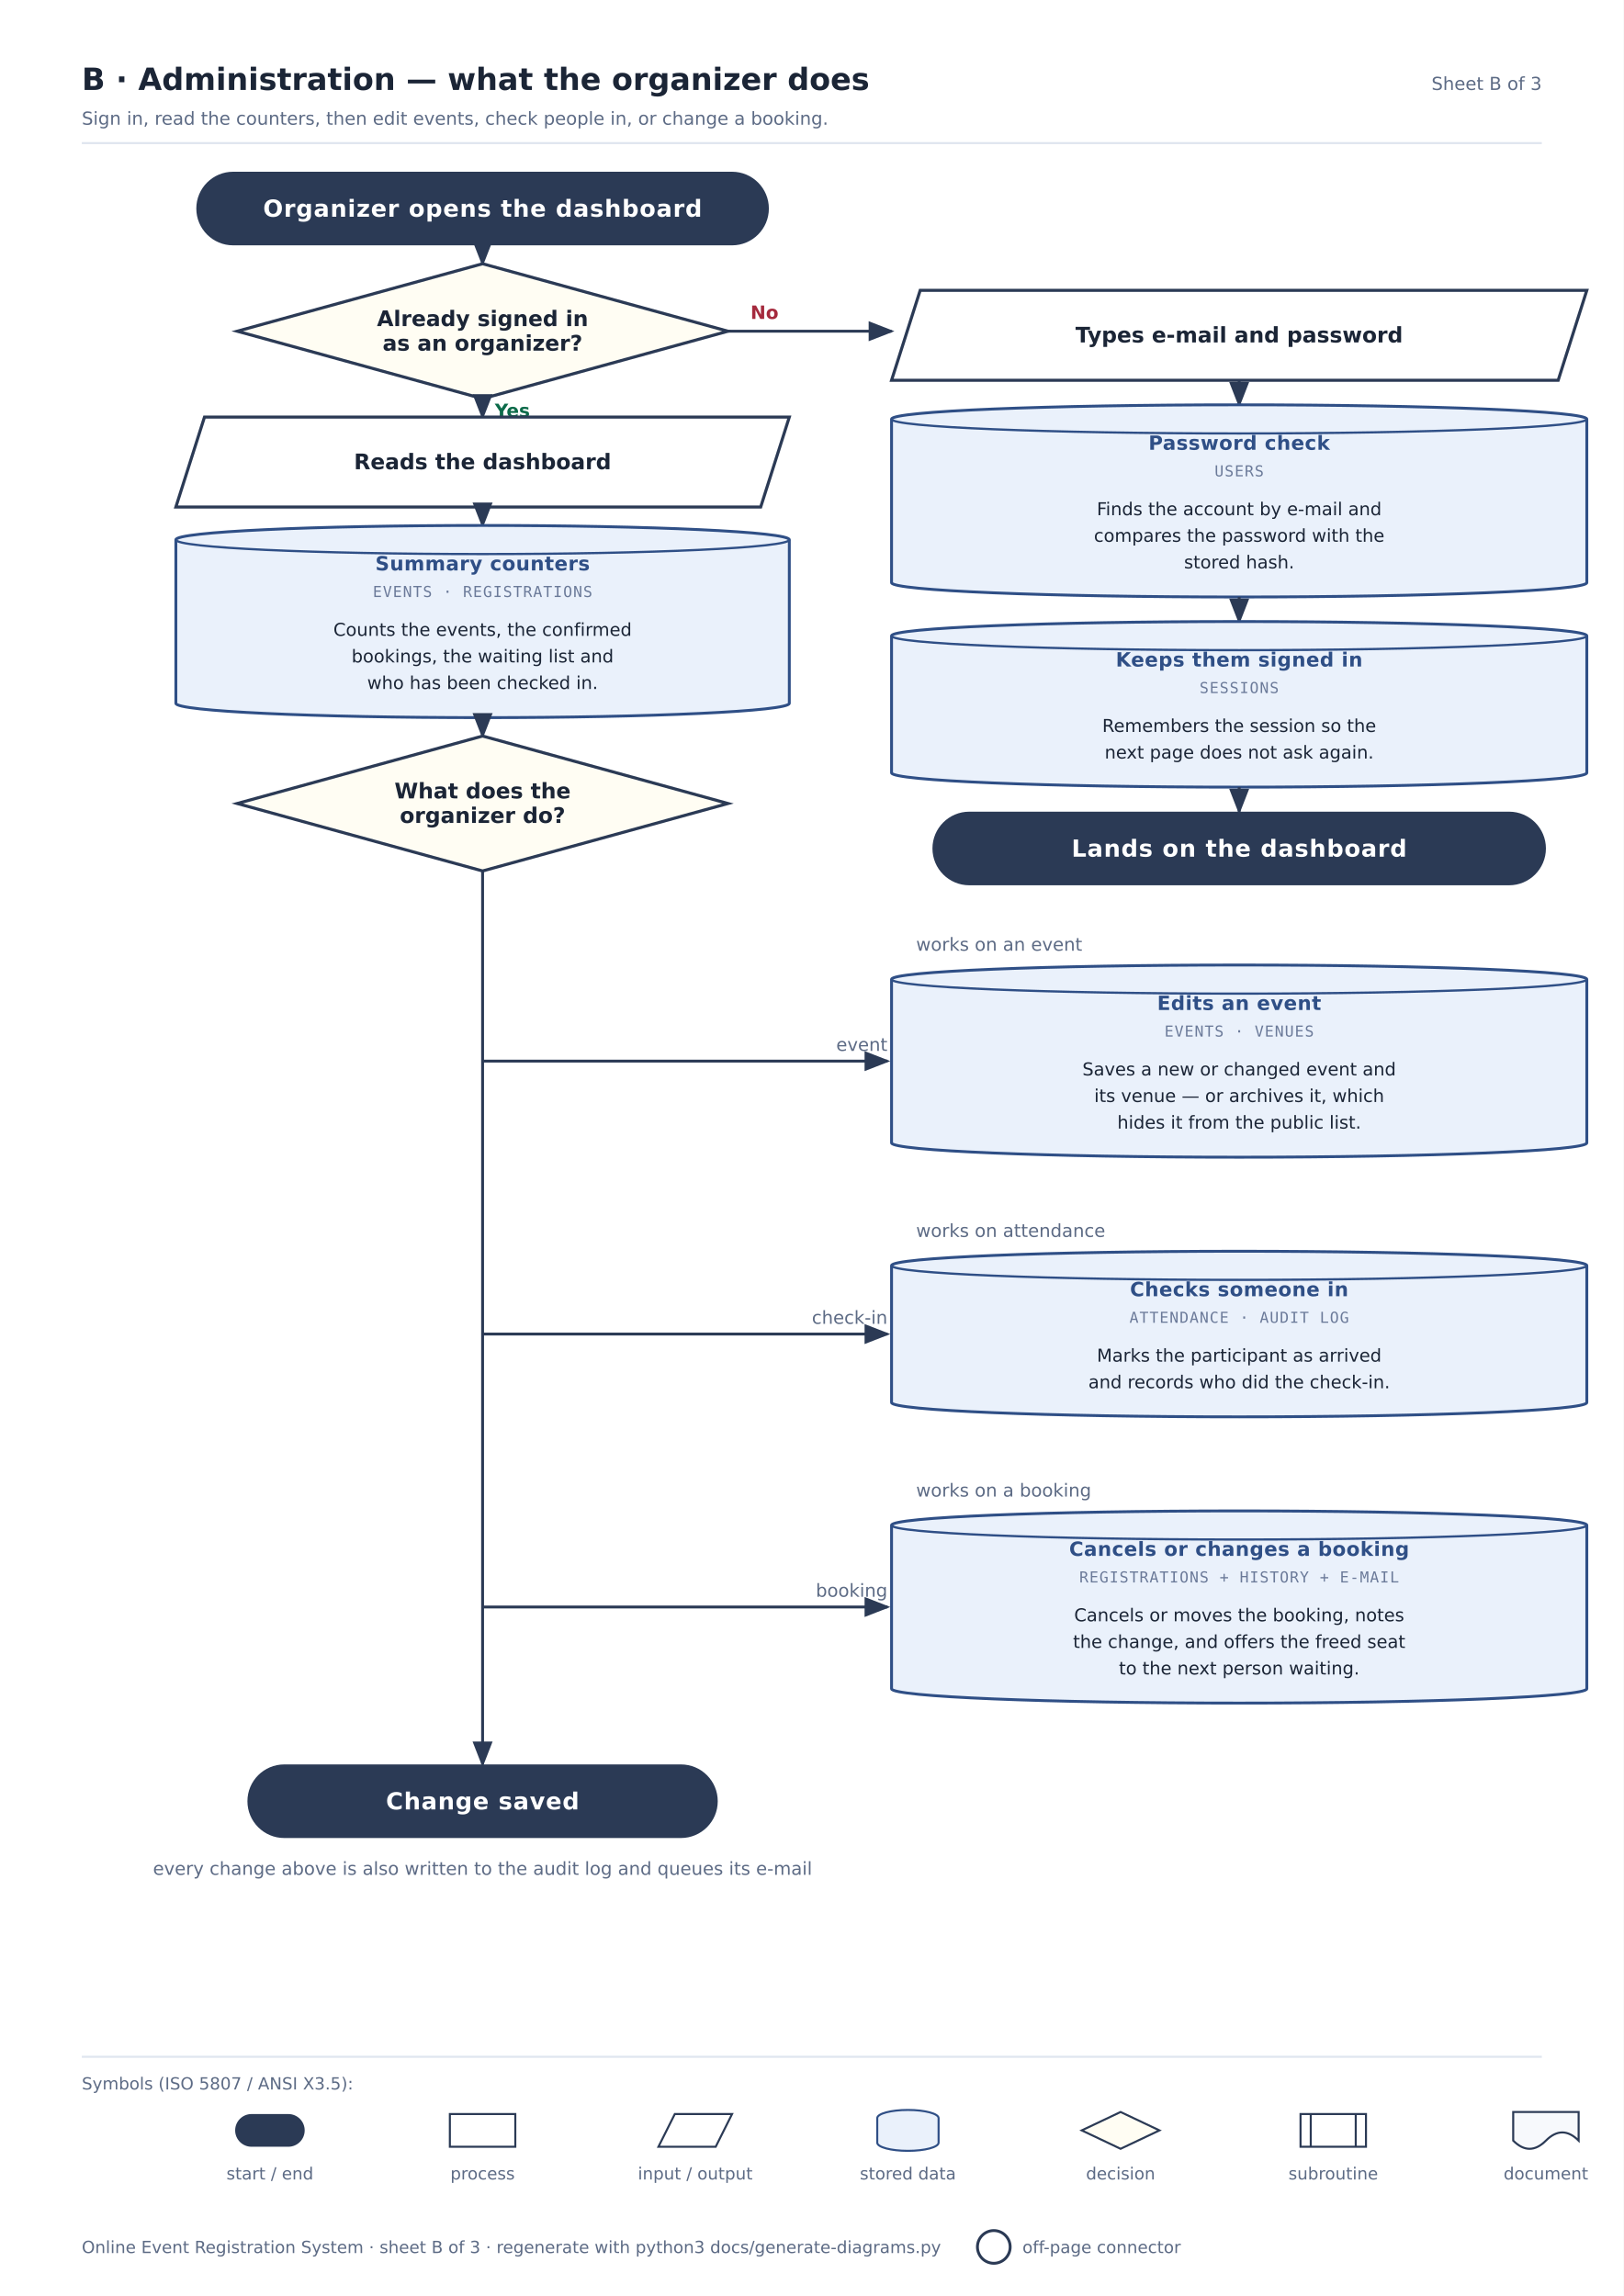
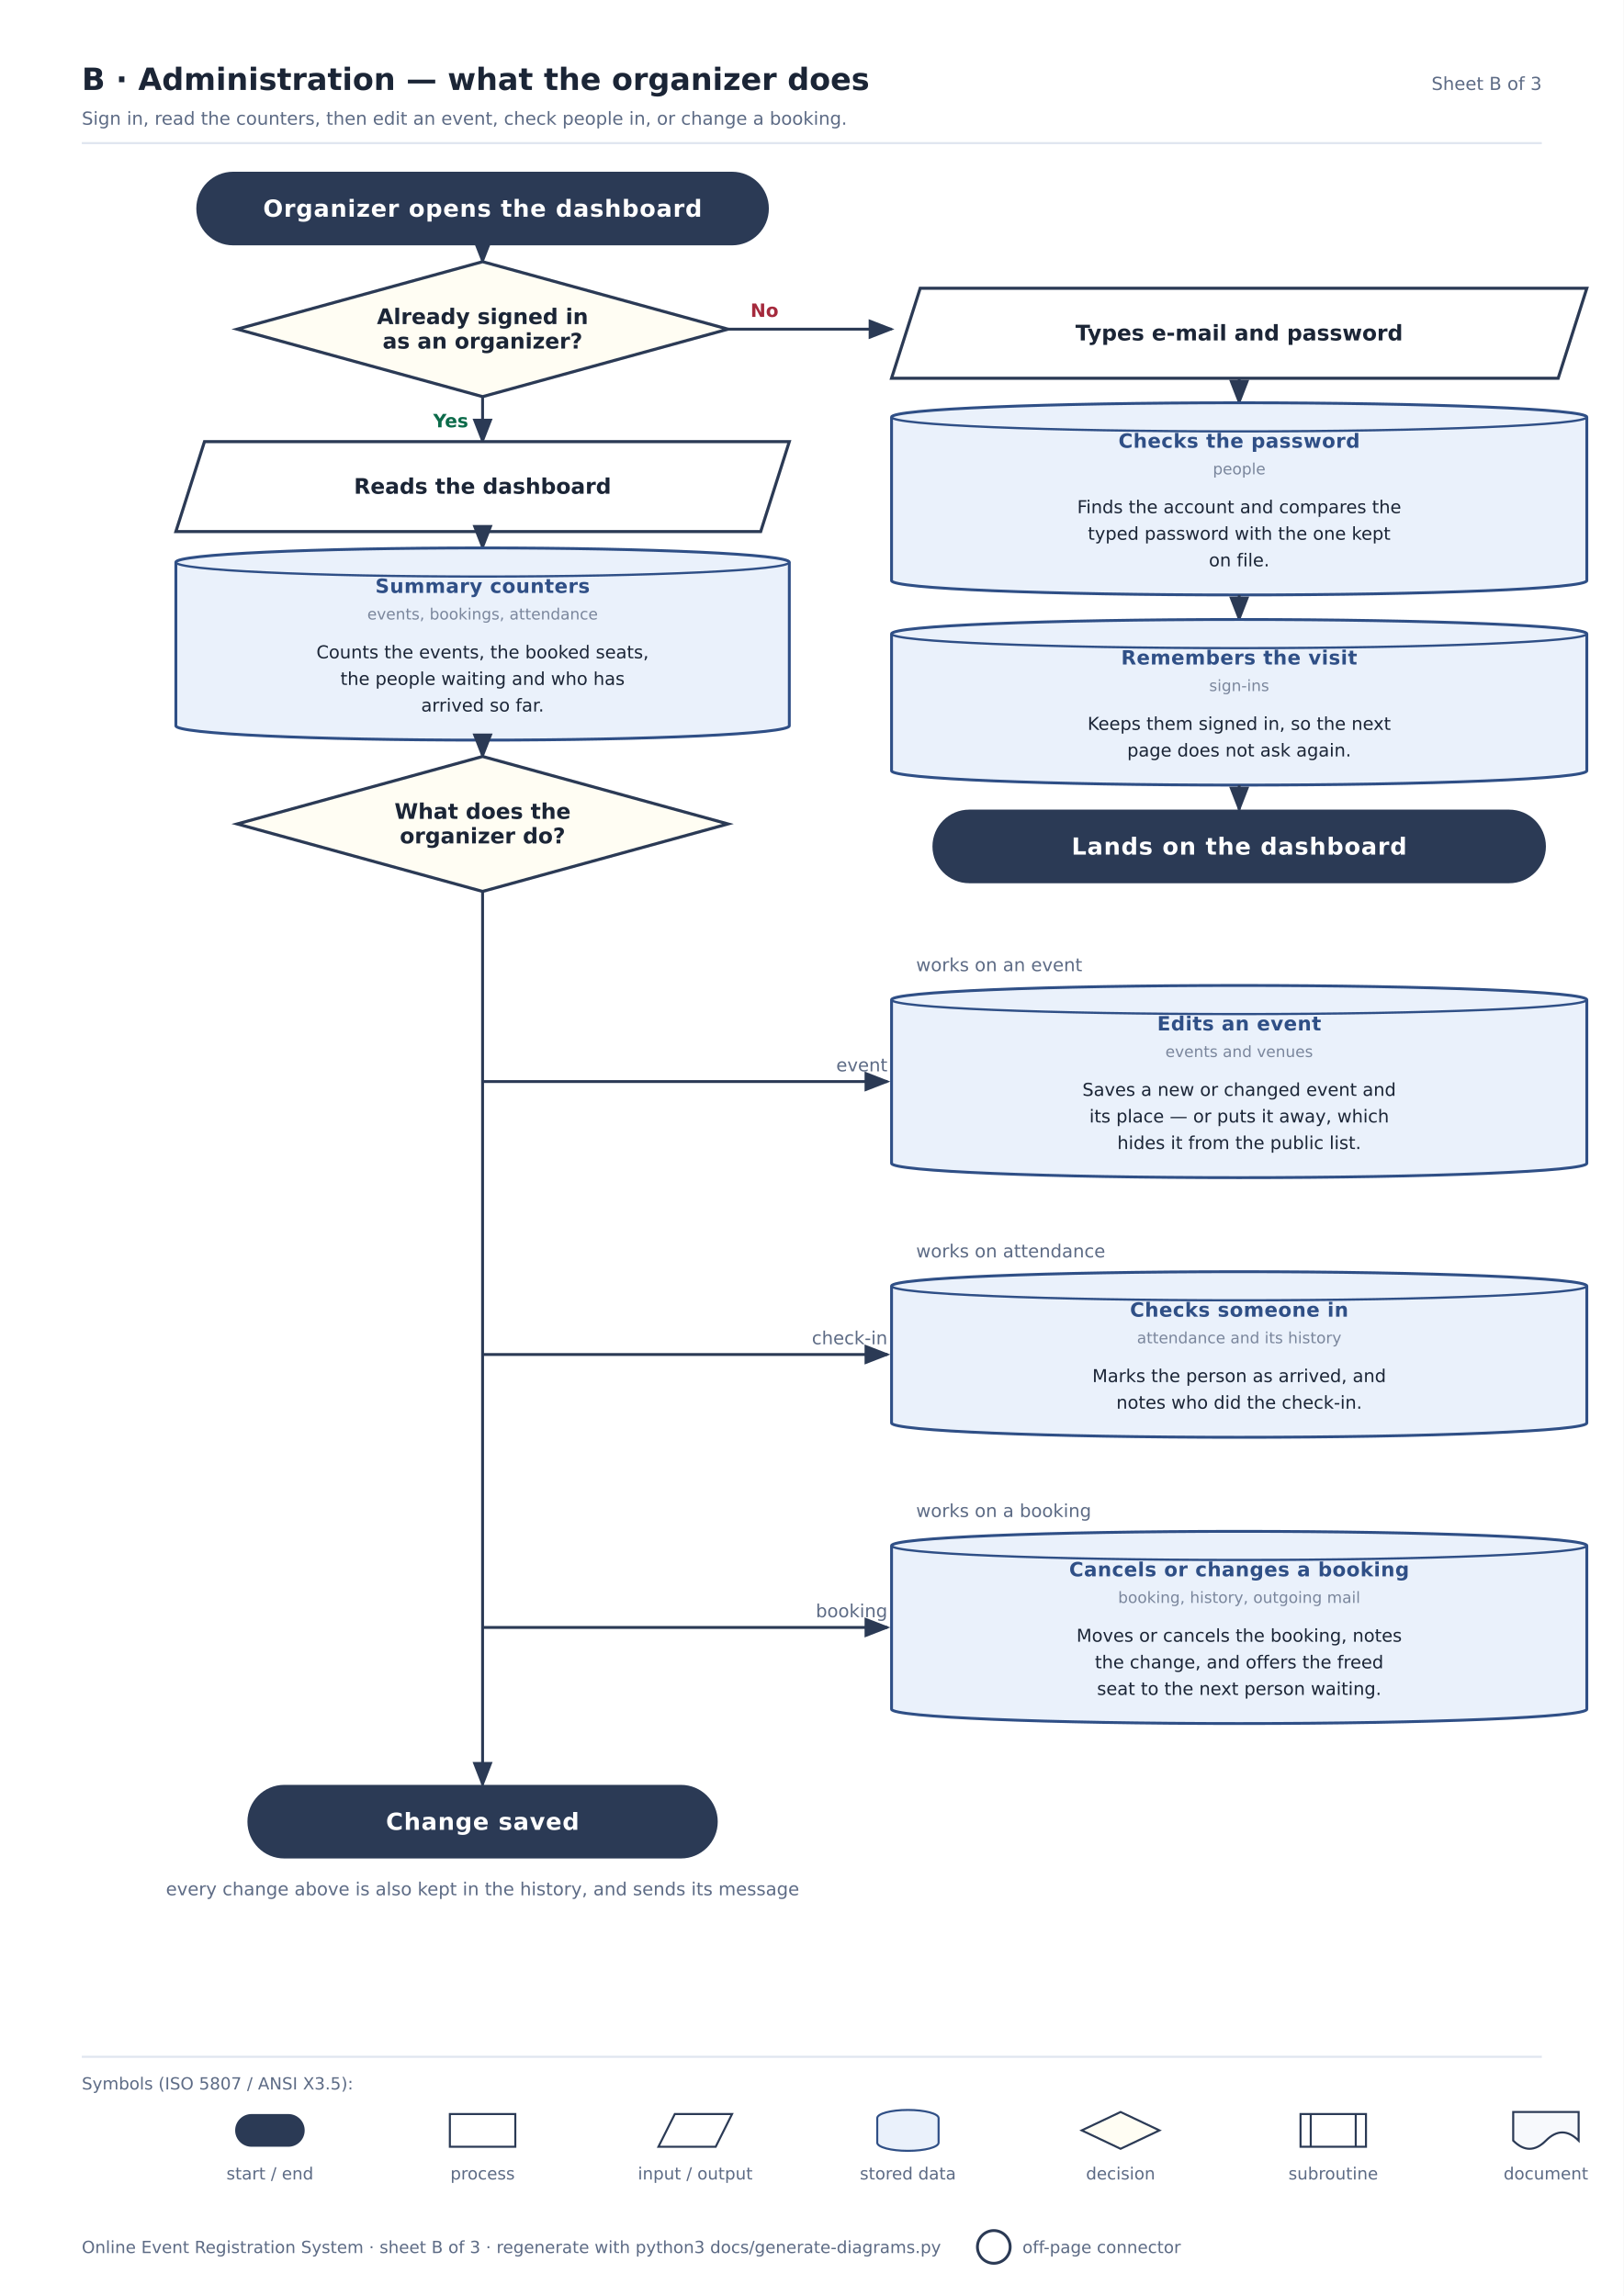
<svg xmlns="http://www.w3.org/2000/svg" viewBox="0 0 794 1123" width="794" height="1123" font-family="'Segoe UI','DejaVu Sans',Arial,Helvetica,sans-serif">
  <defs>
    <style>
.t-term{fill:#fff;font-size:11.5px;font-weight:700;letter-spacing:.03em}
.t-proc{fill:#1b2536;font-size:10.5px;font-weight:600}
.t-db{fill:#2f4f86;font-size:9.6px;font-weight:700;letter-spacing:.02em}
.t-ops{fill:#1b2536;font-size:8.7px}
- .t-tbl{fill:#6b7a99;font-family:'Consolas','DejaVu Sans Mono','Courier New',monospace;font-size:7.4px;letter-spacing:.06em}
+ .t-tbl{fill:#7a869c;font-size:7.6px}
.t-lab{fill:#5d6b85;font-size:8.8px}
.t-yes{fill:#0c6b4a;font-size:9px;font-weight:700}
.t-no{fill:#a52a3d;font-size:9px;font-weight:700}
.t-h1{fill:#1b2536;font-size:15px;font-weight:700}
.t-sub{fill:#5d6b85;font-size:8.8px}
.t-con{fill:#1b2536;font-size:9.5px;font-weight:700}
.t-leg{fill:#5d6b85;font-size:8.2px}
</style>
    <marker id="ah" markerWidth="9" markerHeight="7" refX="8" refY="3.5" orient="auto">
      <path d="M0 0 L9 3.5 L0 7 z" fill="#2b3a55" />
    </marker>
  </defs>
  <rect width="794" height="1123" fill="#ffffff" />
  <text class="t-h1" x="40" y="44">B · Administration — what the organizer does</text>
-   <text class="t-sub" x="40" y="61">Sign in, read the counters, then edit events, check people in, or change a booking.</text>
+   <text class="t-sub" x="40" y="61">Sign in, read the counters, then edit an event, check people in, or change a booking.</text>
  <text class="t-sub" x="754" y="44" text-anchor="end">Sheet B of 3</text>
  <line x1="40" y1="70" x2="754" y2="70" stroke="#dfe5ef" />
  <rect x="96.0" y="84" width="280" height="36" rx="18.0" fill="#2b3a55" />
  <text class="t-term" x="236" y="106.0" text-anchor="middle">Organizer opens the dashboard</text>
-   <path d="M236 120 L236 129" fill="none" stroke="#2b3a55" stroke-width="1.4" marker-end="url(#ah)" />
-   <path d="M236 129 L356.0 162.0 L236 195 L116.0 162.0 Z" fill="#fffdf3" stroke="#2b3a55" stroke-width="1.5" />
-   <text class="t-proc" x="236" y="159.5" text-anchor="middle">Already signed in</text>
-   <text class="t-proc" x="236" y="171.5" text-anchor="middle">as an organizer?</text>
-   <path d="M356 162.0 L436 162.0" fill="none" stroke="#2b3a55" stroke-width="1.4" marker-end="url(#ah)" />
-   <text class="t-no" x="367" y="156.0" text-anchor="start">No</text>
-   <path d="M450.0 142.0 L776.0 142.0 L762.0 186.0 L436.0 186.0 Z" fill="#ffffff" stroke="#2b3a55" stroke-width="1.5" />
-   <text class="t-proc" x="606" y="167.5" text-anchor="middle">Types e-mail and password</text>
-   <path d="M606 186.0 L606 198.0" fill="none" stroke="#2b3a55" stroke-width="1.4" marker-end="url(#ah)" />
-   <path d="M436.0 205.0 A170.0 7 0 0 1 776.0 205.0 L776.0 285.0 A170.0 7 0 0 1 436.0 285.0 Z" fill="#eaf1fb" stroke="#2f4f86" stroke-width="1.4" />
-   <path d="M436.0 205.0 A170.0 7 0 0 0 776.0 205.0" fill="none" stroke="#2f4f86" stroke-width="1.1" />
-   <text class="t-db" x="606" y="220.0" text-anchor="middle">Password check</text>
-   <text class="t-tbl" x="606" y="233.0" text-anchor="middle">USERS</text>
-   <text class="t-ops" x="606" y="252.0" text-anchor="middle">Finds the account by e-mail and</text>
-   <text class="t-ops" x="606" y="265.0" text-anchor="middle">compares the password with the</text>
-   <text class="t-ops" x="606" y="278.0" text-anchor="middle">stored hash.</text>
-   <path d="M606 292.0 L606 304.0" fill="none" stroke="#2b3a55" stroke-width="1.4" marker-end="url(#ah)" />
-   <path d="M436.0 311.0 A170.0 7 0 0 1 776.0 311.0 L776.0 378.0 A170.0 7 0 0 1 436.0 378.0 Z" fill="#eaf1fb" stroke="#2f4f86" stroke-width="1.4" />
-   <path d="M436.0 311.0 A170.0 7 0 0 0 776.0 311.0" fill="none" stroke="#2f4f86" stroke-width="1.1" />
-   <text class="t-db" x="606" y="326.0" text-anchor="middle">Keeps them signed in</text>
-   <text class="t-tbl" x="606" y="339.0" text-anchor="middle">SESSIONS</text>
-   <text class="t-ops" x="606" y="358.0" text-anchor="middle">Remembers the session so the</text>
-   <text class="t-ops" x="606" y="371.0" text-anchor="middle">next page does not ask again.</text>
-   <path d="M606 385.0 L606 397.0" fill="none" stroke="#2b3a55" stroke-width="1.4" marker-end="url(#ah)" />
-   <rect x="456.0" y="397.0" width="300" height="36" rx="18.0" fill="#2b3a55" />
-   <text class="t-term" x="606" y="419.0" text-anchor="middle">Lands on the dashboard</text>
-   <path d="M236 195 L236 204" fill="none" stroke="#2b3a55" stroke-width="1.4" marker-end="url(#ah)" />
-   <text class="t-yes" x="242" y="204" text-anchor="start">Yes</text>
-   <path d="M100.0 204 L386.0 204 L372.0 248 L86.0 248 Z" fill="#ffffff" stroke="#2b3a55" stroke-width="1.5" />
-   <text class="t-proc" x="236" y="229.5" text-anchor="middle">Reads the dashboard</text>
-   <path d="M236 248 L236 257" fill="none" stroke="#2b3a55" stroke-width="1.4" marker-end="url(#ah)" />
-   <path d="M86.0 264 A150.0 7 0 0 1 386.0 264 L386.0 344 A150.0 7 0 0 1 86.0 344 Z" fill="#eaf1fb" stroke="#2f4f86" stroke-width="1.4" />
-   <path d="M86.0 264 A150.0 7 0 0 0 386.0 264" fill="none" stroke="#2f4f86" stroke-width="1.1" />
-   <text class="t-db" x="236" y="279" text-anchor="middle">Summary counters</text>
-   <text class="t-tbl" x="236" y="292" text-anchor="middle">EVENTS · REGISTRATIONS</text>
-   <text class="t-ops" x="236" y="311" text-anchor="middle">Counts the events, the confirmed</text>
-   <text class="t-ops" x="236" y="324" text-anchor="middle">bookings, the waiting list and</text>
-   <text class="t-ops" x="236" y="337" text-anchor="middle">who has been checked in.</text>
-   <path d="M236 351 L236 360" fill="none" stroke="#2b3a55" stroke-width="1.4" marker-end="url(#ah)" />
-   <path d="M236 360 L356.0 393.0 L236 426 L116.0 393.0 Z" fill="#fffdf3" stroke="#2b3a55" stroke-width="1.5" />
-   <text class="t-proc" x="236" y="390.5" text-anchor="middle">What does the</text>
-   <text class="t-proc" x="236" y="402.5" text-anchor="middle">organizer do?</text>
-   <path d="M236 426 L236 863" fill="none" stroke="#2b3a55" stroke-width="1.4" marker-end="url(#ah)" />
-   <path d="M236 519.0 L434 519.0" fill="none" stroke="#2b3a55" stroke-width="1.4" marker-end="url(#ah)" />
-   <path d="M436.0 479 A170.0 7 0 0 1 776.0 479 L776.0 559 A170.0 7 0 0 1 436.0 559 Z" fill="#eaf1fb" stroke="#2f4f86" stroke-width="1.4" />
-   <path d="M436.0 479 A170.0 7 0 0 0 776.0 479" fill="none" stroke="#2f4f86" stroke-width="1.1" />
-   <text class="t-db" x="606" y="494" text-anchor="middle">Edits an event</text>
-   <text class="t-tbl" x="606" y="507" text-anchor="middle">EVENTS · VENUES</text>
-   <text class="t-ops" x="606" y="526" text-anchor="middle">Saves a new or changed event and</text>
-   <text class="t-ops" x="606" y="539" text-anchor="middle">its venue — or archives it, which</text>
-   <text class="t-ops" x="606" y="552" text-anchor="middle">hides it from the public list.</text>
-   <text class="t-lab" x="434" y="514.0" text-anchor="end">event</text>
-   <text class="t-lab" x="448" y="465" text-anchor="start">works on an event</text>
-   <path d="M236 652.5 L434 652.5" fill="none" stroke="#2b3a55" stroke-width="1.4" marker-end="url(#ah)" />
-   <path d="M436.0 619 A170.0 7 0 0 1 776.0 619 L776.0 686 A170.0 7 0 0 1 436.0 686 Z" fill="#eaf1fb" stroke="#2f4f86" stroke-width="1.4" />
-   <path d="M436.0 619 A170.0 7 0 0 0 776.0 619" fill="none" stroke="#2f4f86" stroke-width="1.1" />
-   <text class="t-db" x="606" y="634" text-anchor="middle">Checks someone in</text>
-   <text class="t-tbl" x="606" y="647" text-anchor="middle">ATTENDANCE · AUDIT LOG</text>
-   <text class="t-ops" x="606" y="666" text-anchor="middle">Marks the participant as arrived</text>
-   <text class="t-ops" x="606" y="679" text-anchor="middle">and records who did the check-in.</text>
-   <text class="t-lab" x="434" y="647.5" text-anchor="end">check-in</text>
-   <text class="t-lab" x="448" y="605" text-anchor="start">works on attendance</text>
-   <path d="M236 786.0 L434 786.0" fill="none" stroke="#2b3a55" stroke-width="1.4" marker-end="url(#ah)" />
-   <path d="M436.0 746 A170.0 7 0 0 1 776.0 746 L776.0 826 A170.0 7 0 0 1 436.0 826 Z" fill="#eaf1fb" stroke="#2f4f86" stroke-width="1.4" />
-   <path d="M436.0 746 A170.0 7 0 0 0 776.0 746" fill="none" stroke="#2f4f86" stroke-width="1.1" />
-   <text class="t-db" x="606" y="761" text-anchor="middle">Cancels or changes a booking</text>
-   <text class="t-tbl" x="606" y="774" text-anchor="middle">REGISTRATIONS + HISTORY + E-MAIL</text>
-   <text class="t-ops" x="606" y="793" text-anchor="middle">Cancels or moves the booking, notes</text>
-   <text class="t-ops" x="606" y="806" text-anchor="middle">the change, and offers the freed seat</text>
-   <text class="t-ops" x="606" y="819" text-anchor="middle">to the next person waiting.</text>
-   <text class="t-lab" x="434" y="781.0" text-anchor="end">booking</text>
-   <text class="t-lab" x="448" y="732" text-anchor="start">works on a booking</text>
-   <rect x="121.0" y="863" width="230" height="36" rx="18.0" fill="#2b3a55" />
-   <text class="t-term" x="236" y="885.0" text-anchor="middle">Change saved</text>
-   <text class="t-lab" x="236" y="917" text-anchor="middle">every change above is also written to the audit log and queues its e-mail</text>
+   <path d="M236 120 L236 128" fill="none" stroke="#2b3a55" stroke-width="1.4" marker-end="url(#ah)" />
+   <path d="M236 128 L356.0 161.0 L236 194 L116.0 161.0 Z" fill="#fffdf3" stroke="#2b3a55" stroke-width="1.5" />
+   <text class="t-proc" x="236" y="158.5" text-anchor="middle">Already signed in</text>
+   <text class="t-proc" x="236" y="170.5" text-anchor="middle">as an organizer?</text>
+   <path d="M356 161.0 L436 161.0" fill="none" stroke="#2b3a55" stroke-width="1.4" marker-end="url(#ah)" />
+   <text class="t-no" x="367" y="155.0" text-anchor="start">No</text>
+   <path d="M450.0 141.0 L776.0 141.0 L762.0 185.0 L436.0 185.0 Z" fill="#ffffff" stroke="#2b3a55" stroke-width="1.5" />
+   <text class="t-proc" x="606" y="166.5" text-anchor="middle">Types e-mail and password</text>
+   <path d="M606 185.0 L606 197.0" fill="none" stroke="#2b3a55" stroke-width="1.4" marker-end="url(#ah)" />
+   <path d="M436.0 204.0 A170.0 7 0 0 1 776.0 204.0 L776.0 284.0 A170.0 7 0 0 1 436.0 284.0 Z" fill="#eaf1fb" stroke="#2f4f86" stroke-width="1.4" />
+   <path d="M436.0 204.0 A170.0 7 0 0 0 776.0 204.0" fill="none" stroke="#2f4f86" stroke-width="1.1" />
+   <text class="t-db" x="606" y="219.0" text-anchor="middle">Checks the password</text>
+   <text class="t-tbl" x="606" y="232.0" text-anchor="middle">people</text>
+   <text class="t-ops" x="606" y="251.0" text-anchor="middle">Finds the account and compares the</text>
+   <text class="t-ops" x="606" y="264.0" text-anchor="middle">typed password with the one kept</text>
+   <text class="t-ops" x="606" y="277.0" text-anchor="middle">on file.</text>
+   <path d="M606 291.0 L606 303.0" fill="none" stroke="#2b3a55" stroke-width="1.4" marker-end="url(#ah)" />
+   <path d="M436.0 310.0 A170.0 7 0 0 1 776.0 310.0 L776.0 377.0 A170.0 7 0 0 1 436.0 377.0 Z" fill="#eaf1fb" stroke="#2f4f86" stroke-width="1.4" />
+   <path d="M436.0 310.0 A170.0 7 0 0 0 776.0 310.0" fill="none" stroke="#2f4f86" stroke-width="1.1" />
+   <text class="t-db" x="606" y="325.0" text-anchor="middle">Remembers the visit</text>
+   <text class="t-tbl" x="606" y="338.0" text-anchor="middle">sign-ins</text>
+   <text class="t-ops" x="606" y="357.0" text-anchor="middle">Keeps them signed in, so the next</text>
+   <text class="t-ops" x="606" y="370.0" text-anchor="middle">page does not ask again.</text>
+   <path d="M606 384.0 L606 396.0" fill="none" stroke="#2b3a55" stroke-width="1.4" marker-end="url(#ah)" />
+   <rect x="456.0" y="396.0" width="300" height="36" rx="18.0" fill="#2b3a55" />
+   <text class="t-term" x="606" y="418.0" text-anchor="middle">Lands on the dashboard</text>
+   <path d="M236 194 L236 216" fill="none" stroke="#2b3a55" stroke-width="1.4" marker-end="url(#ah)" />
+   <text class="t-yes" x="229" y="209" text-anchor="end">Yes</text>
+   <path d="M100.0 216 L386.0 216 L372.0 260 L86.0 260 Z" fill="#ffffff" stroke="#2b3a55" stroke-width="1.5" />
+   <text class="t-proc" x="236" y="241.5" text-anchor="middle">Reads the dashboard</text>
+   <path d="M236 260 L236 268" fill="none" stroke="#2b3a55" stroke-width="1.4" marker-end="url(#ah)" />
+   <path d="M86.0 275 A150.0 7 0 0 1 386.0 275 L386.0 355 A150.0 7 0 0 1 86.0 355 Z" fill="#eaf1fb" stroke="#2f4f86" stroke-width="1.4" />
+   <path d="M86.0 275 A150.0 7 0 0 0 386.0 275" fill="none" stroke="#2f4f86" stroke-width="1.1" />
+   <text class="t-db" x="236" y="290" text-anchor="middle">Summary counters</text>
+   <text class="t-tbl" x="236" y="303" text-anchor="middle">events, bookings, attendance</text>
+   <text class="t-ops" x="236" y="322" text-anchor="middle">Counts the events, the booked seats,</text>
+   <text class="t-ops" x="236" y="335" text-anchor="middle">the people waiting and who has</text>
+   <text class="t-ops" x="236" y="348" text-anchor="middle">arrived so far.</text>
+   <path d="M236 362 L236 370" fill="none" stroke="#2b3a55" stroke-width="1.4" marker-end="url(#ah)" />
+   <path d="M236 370 L356.0 403.0 L236 436 L116.0 403.0 Z" fill="#fffdf3" stroke="#2b3a55" stroke-width="1.5" />
+   <text class="t-proc" x="236" y="400.5" text-anchor="middle">What does the</text>
+   <text class="t-proc" x="236" y="412.5" text-anchor="middle">organizer do?</text>
+   <path d="M236 436 L236 873" fill="none" stroke="#2b3a55" stroke-width="1.4" marker-end="url(#ah)" />
+   <path d="M236 529.0 L434 529.0" fill="none" stroke="#2b3a55" stroke-width="1.4" marker-end="url(#ah)" />
+   <path d="M436.0 489 A170.0 7 0 0 1 776.0 489 L776.0 569 A170.0 7 0 0 1 436.0 569 Z" fill="#eaf1fb" stroke="#2f4f86" stroke-width="1.4" />
+   <path d="M436.0 489 A170.0 7 0 0 0 776.0 489" fill="none" stroke="#2f4f86" stroke-width="1.1" />
+   <text class="t-db" x="606" y="504" text-anchor="middle">Edits an event</text>
+   <text class="t-tbl" x="606" y="517" text-anchor="middle">events and venues</text>
+   <text class="t-ops" x="606" y="536" text-anchor="middle">Saves a new or changed event and</text>
+   <text class="t-ops" x="606" y="549" text-anchor="middle">its place — or puts it away, which</text>
+   <text class="t-ops" x="606" y="562" text-anchor="middle">hides it from the public list.</text>
+   <text class="t-lab" x="434" y="524.0" text-anchor="end">event</text>
+   <text class="t-lab" x="448" y="475" text-anchor="start">works on an event</text>
+   <path d="M236 662.5 L434 662.5" fill="none" stroke="#2b3a55" stroke-width="1.4" marker-end="url(#ah)" />
+   <path d="M436.0 629 A170.0 7 0 0 1 776.0 629 L776.0 696 A170.0 7 0 0 1 436.0 696 Z" fill="#eaf1fb" stroke="#2f4f86" stroke-width="1.4" />
+   <path d="M436.0 629 A170.0 7 0 0 0 776.0 629" fill="none" stroke="#2f4f86" stroke-width="1.1" />
+   <text class="t-db" x="606" y="644" text-anchor="middle">Checks someone in</text>
+   <text class="t-tbl" x="606" y="657" text-anchor="middle">attendance and its history</text>
+   <text class="t-ops" x="606" y="676" text-anchor="middle">Marks the person as arrived, and</text>
+   <text class="t-ops" x="606" y="689" text-anchor="middle">notes who did the check-in.</text>
+   <text class="t-lab" x="434" y="657.5" text-anchor="end">check-in</text>
+   <text class="t-lab" x="448" y="615" text-anchor="start">works on attendance</text>
+   <path d="M236 796.0 L434 796.0" fill="none" stroke="#2b3a55" stroke-width="1.4" marker-end="url(#ah)" />
+   <path d="M436.0 756 A170.0 7 0 0 1 776.0 756 L776.0 836 A170.0 7 0 0 1 436.0 836 Z" fill="#eaf1fb" stroke="#2f4f86" stroke-width="1.4" />
+   <path d="M436.0 756 A170.0 7 0 0 0 776.0 756" fill="none" stroke="#2f4f86" stroke-width="1.1" />
+   <text class="t-db" x="606" y="771" text-anchor="middle">Cancels or changes a booking</text>
+   <text class="t-tbl" x="606" y="784" text-anchor="middle">booking, history, outgoing mail</text>
+   <text class="t-ops" x="606" y="803" text-anchor="middle">Moves or cancels the booking, notes</text>
+   <text class="t-ops" x="606" y="816" text-anchor="middle">the change, and offers the freed</text>
+   <text class="t-ops" x="606" y="829" text-anchor="middle">seat to the next person waiting.</text>
+   <text class="t-lab" x="434" y="791.0" text-anchor="end">booking</text>
+   <text class="t-lab" x="448" y="742" text-anchor="start">works on a booking</text>
+   <rect x="121.0" y="873" width="230" height="36" rx="18.0" fill="#2b3a55" />
+   <text class="t-term" x="236" y="895.0" text-anchor="middle">Change saved</text>
+   <text class="t-lab" x="236" y="927" text-anchor="middle">every change above is also kept in the history, and sends its message</text>
  <line x1="40" y1="1006" x2="754" y2="1006" stroke="#dfe5ef" />
  <text class="t-leg" x="40" y="1022">Symbols (ISO 5807 / ANSI X3.5):</text>
  <rect x="115" y="1034" width="34" height="16" rx="8" fill="#2b3a55" />
  <text class="t-leg" x="132" y="1066" text-anchor="middle">start / end</text>
  <rect x="220" y="1034" width="32" height="16" fill="#fff" stroke="#2b3a55" />
  <text class="t-leg" x="236" y="1066" text-anchor="middle">process</text>
  <path d="M330 1034 L358 1034 L350 1050 L322 1050 Z" fill="#fff" stroke="#2b3a55" />
  <text class="t-leg" x="340" y="1066" text-anchor="middle">input / output</text>
  <path d="M429 1036 A15 4 0 0 1 459 1036 L459 1048 A15 4 0 0 1 429 1048 Z" fill="#eaf1fb" stroke="#2f4f86" />
  <text class="t-leg" x="444" y="1066" text-anchor="middle">stored data</text>
  <path d="M548 1033 L567 1042 L548 1051 L529 1042 Z" fill="#fffdf3" stroke="#2b3a55" />
  <text class="t-leg" x="548" y="1066" text-anchor="middle">decision</text>
  <rect x="636" y="1034" width="32" height="16" fill="#fff" stroke="#2b3a55" />
  <line x1="641" y1="1034" x2="641" y2="1050" stroke="#2b3a55" />
  <line x1="663" y1="1034" x2="663" y2="1050" stroke="#2b3a55" />
  <text class="t-leg" x="652" y="1066" text-anchor="middle">subroutine</text>
  <path d="M740 1033 L772 1033 L772 1047 Q764 1039 756 1047 Q748 1055 740 1047 Z" fill="#f7f9fc" stroke="#2b3a55" />
  <text class="t-leg" x="756" y="1066" text-anchor="middle">document</text>
  <circle cx="486" cy="1099" r="8" fill="#ffffff" stroke="#2b3a55" stroke-width="1.4" />
  <text class="t-leg" x="500" y="1102">off-page connector</text>
  <text class="t-leg" x="40" y="1102">Online Event Registration System · sheet B of 3 · regenerate with python3 docs/generate-diagrams.py</text>
</svg>
